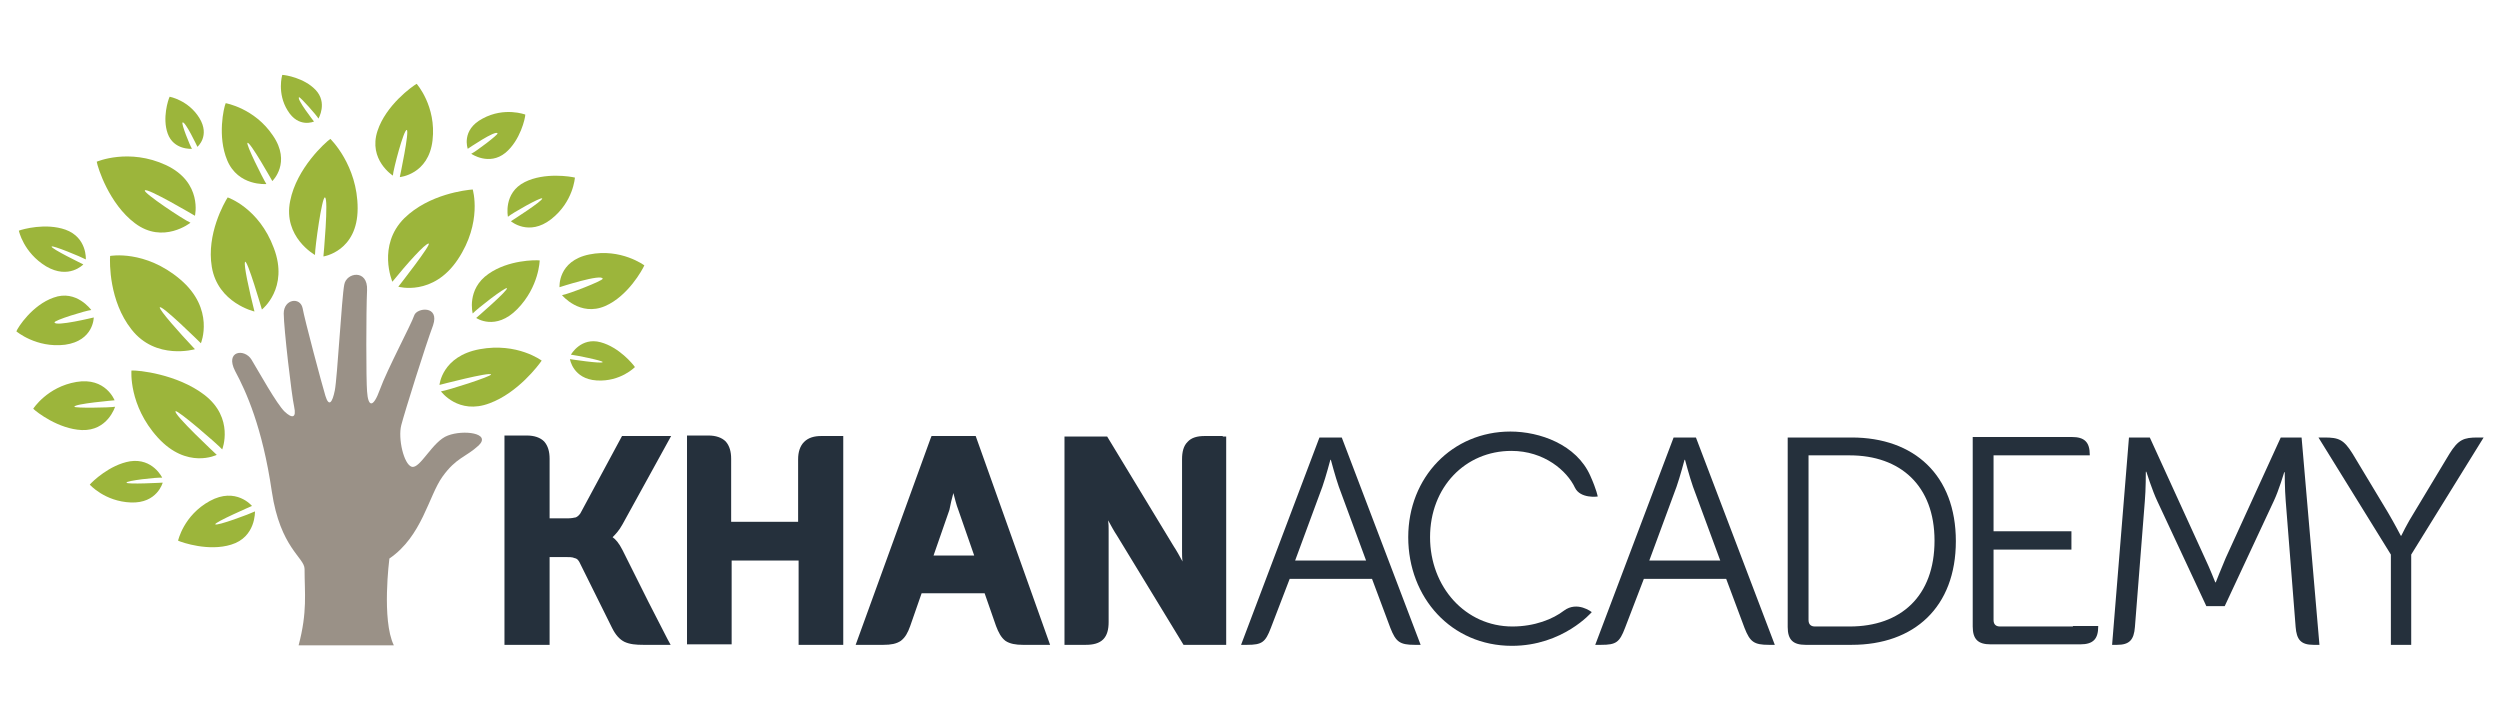
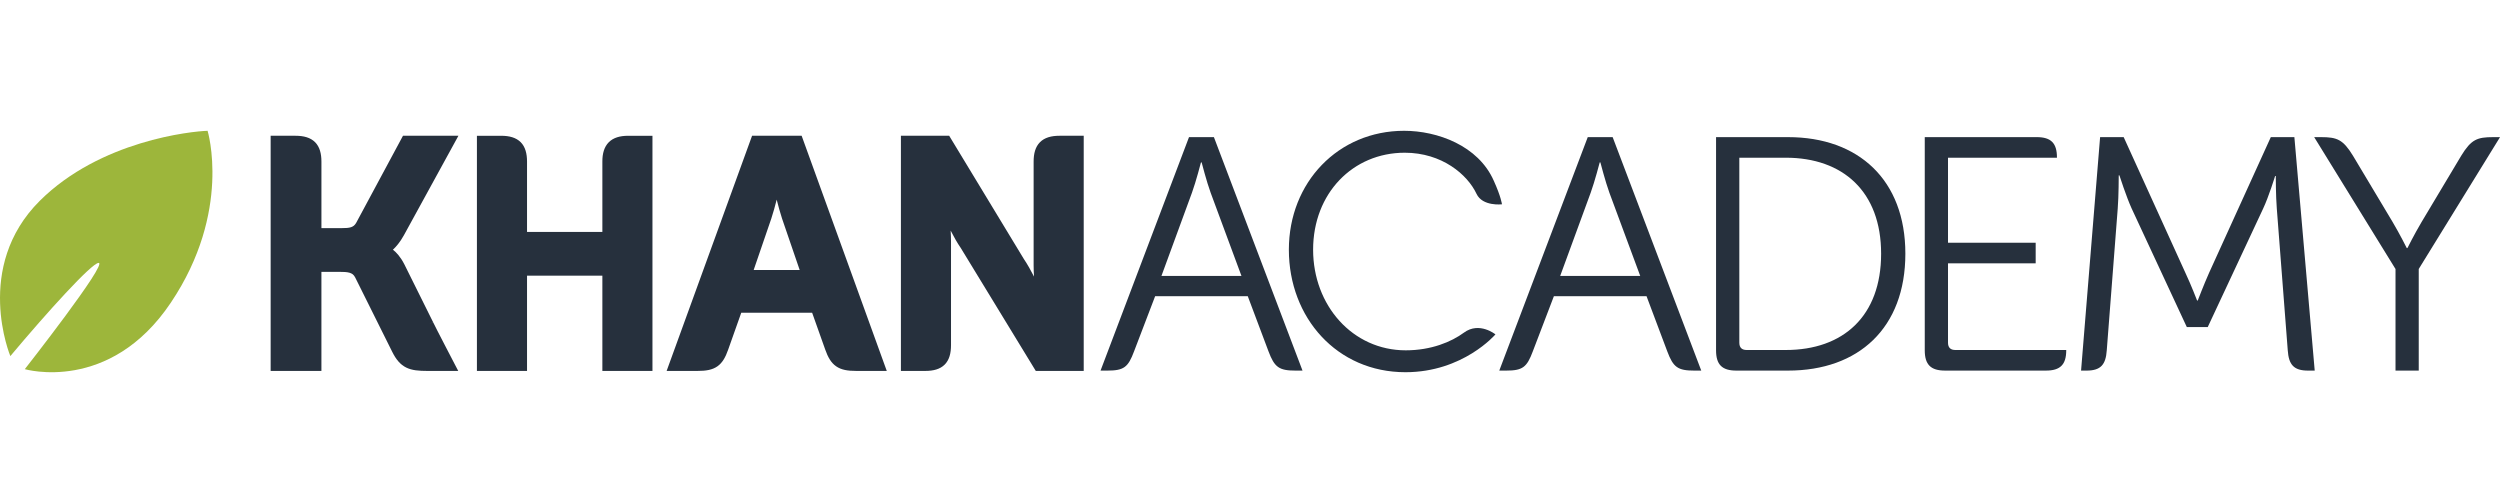
- <svg xmlns="http://www.w3.org/2000/svg" version="1.1" id="Layer_1" x="0px" y="0px" viewBox="0 0 504 144" enable-background="new 0 0 504 144" xml:space="preserve">
-   <path fill="#9A9187" d="M54.8,99.1c1.7,11.4,6.6,13.3,6.6,15.6c0,4.9,0.6,8.6-1.2,15.4h19.2c-2.5-5.1-0.9-17.5-0.9-17.5  c6.6-4.5,7.9-12.6,10.7-16.5c2.8-3.9,4.7-3.9,7.3-6.3c2.6-2.5-3.1-3.2-6.2-2c-3.1,1.1-5.6,6.8-7.3,6.3c-1.6-0.5-2.8-5.7-2.1-8.4  c0.7-2.7,4.9-16.1,6.4-20.1c1.4-4.1-3.3-3.6-3.8-2c-0.5,1.6-5.5,11-6.9,14.9c-1.4,3.9-2.4,3.5-2.6,0.4c-0.2-2.3-0.2-16.1,0-20.4  c0.2-4.3-4.2-3.6-4.6-1.1c-0.5,2.5-1.4,18.8-1.9,21.3c-0.5,2.5-1.2,3.4-1.9,1.1c-0.7-2.3-4.2-15.4-4.6-17.7  c-0.5-2.3-3.8-1.8-3.8,1.1c0,2.9,1.6,16.6,2.1,18.8c0.5,2.3-0.4,2.4-1.9,1c-1.6-1.5-5.3-8.2-6.7-10.5c-1.4-2.3-5.4-1.8-3.3,2.3  C49.6,78.9,52.9,86.1,54.8,99.1" />
-   <path fill="#9CB53B" d="M63.5,51.4c0,0-6.5-3.6-5-10.9c1.3-6.6,7.1-11.8,8.1-12.5c0,0,5.5,5.3,5.5,14c0,8.7-6.9,9.7-6.9,9.7  s1.1-11.8,0.3-11.9C64.9,39.7,63.5,49.8,63.5,51.4" />
-   <path fill="#9CB53B" d="M51.4,103.1c0,0,0.2,5.2-4.8,6.7c-4.5,1.4-9.8-0.4-10.7-0.8c0,0,1.1-5.1,6.4-8c5.3-2.9,8.5,1,8.5,1  s-7.6,3.3-7.4,3.7C43.7,106.1,50.4,103.6,51.4,103.1" />
-   <path fill="#9CB53B" d="M95.3,63.2c0,0-1.3-4.9,3.2-8c4-2.8,9.4-2.8,10.3-2.7c0,0-0.1,5.3-4.5,9.8c-4.4,4.5-8.3,1.8-8.3,1.8  s6.5-5.6,6.2-6C101.9,57.8,96.1,62.3,95.3,63.2" />
-   <path fill="#9CB53B" d="M88.9,78.9c0,0,3.5,4.8,9.8,2.4c5.7-2.1,9.9-7.7,10.5-8.6c0,0-4.9-3.7-12.5-2.3c-7.6,1.4-8.1,7.2-8.1,7.2  s10.3-2.7,10.4-2.1C99,75.9,90.3,78.7,88.9,78.9" />
-   <path fill="#9CB53B" d="M44.8,90.6c0,0,2.5-6.3-3.6-11c-5.5-4.2-13.4-5-14.7-4.9c0,0-0.6,7,5.3,13.5c5.9,6.5,11.9,3.5,11.9,3.5  s-8.9-8.3-8.3-8.8C35.8,82.6,43.7,89.4,44.8,90.6" />
-   <path fill="#9CB53B" d="M51.3,62.8c0,0-7.4-1.7-8.6-9c-1.1-6.6,2.5-12.9,3.2-14c0,0,6.3,2.1,9.3,10.2c3.1,8.1-2.4,12.4-2.4,12.4  s-3-10.3-3.4-9.6C49.1,53.4,50.2,58.4,51.3,62.8" />
-   <path fill="#9CB53B" d="M39.3,70.4c0,0-7.9,2.3-12.8-4C22,60.7,22.1,53,22.2,51.6c0,0,7-1.3,14.1,4.7c7.1,6,4.2,12.9,4.2,12.9  s-8.2-8.1-8.3-7.2C32.3,62.7,35.9,66.8,39.3,70.4" />
-   <path fill="#9CB53B" d="M79.1,56.8c0,0-3.1-7.3,2.4-12.8c5-4.9,12.5-5.7,13.8-5.8c0,0,2,6.6-3,14.1c-5,7.5-12,5.5-12,5.5  s6.9-8.8,6.1-8.7C85.7,49.1,82.1,53.1,79.1,56.8" />
-   <path fill="#9CB53B" d="M18.4,62.5c0,0-3-4.2-7.6-2.5c-4.3,1.5-7.2,6-7.5,6.8c0,0,4,3.4,9.8,2.7c5.8-0.8,5.8-5.5,5.8-5.5  s-7.8,1.9-7.9,1C10.8,64.6,17.3,62.6,18.4,62.5" />
-   <path fill="#9CB53B" d="M95,31c0,0,3.6,2.5,6.9-0.2c3-2.5,4-7,4-7.7c0,0-4.2-1.6-8.6,0.8c-4.4,2.3-3,6.1-3,6.1s5.7-3.9,6-3.1  C100.5,27.1,95.9,30.6,95,31" />
-   <path fill="#9CB53B" d="M64.2,23.9c0,0,1.9-3.2-0.6-5.8c-2.3-2.4-6.1-3-6.7-3c0,0-1.1,3.7,1.1,7.2c2.2,3.6,5.3,2.2,5.3,2.2  s-3.6-4.6-3-4.9C60.6,19.6,63.8,23.2,64.2,23.9" />
-   <path fill="#9CB53B" d="M38.7,30c0,0-3.7,0.3-4.9-3.1c-1.1-3.1,0.1-6.8,0.4-7.4c0,0,3.8,0.7,6,4.3c2.2,3.6-0.4,5.8-0.4,5.8  s-2.5-5.3-3-4.9C36.5,24.9,38.3,29.4,38.7,30" />
-   <path fill="#9CB53B" d="M113.3,59.5c0,0,3.6,4.4,8.7,2.2c4.6-2,7.5-7.3,7.9-8.2c0,0-4.7-3.5-11.1-2.2c-6.4,1.3-6,6.6-6,6.6  s8.6-2.8,8.7-1.7C121.5,56.6,114.6,59.3,113.3,59.5" />
-   <path fill="#9CB53B" d="M79.2,35.4c0,0-5-3.2-3.1-9c1.7-5.2,7-9,7.9-9.5c0,0,4,4.5,3.2,11.4c-0.8,6.9-6.6,7.4-6.6,7.4s2-9.4,1.4-9.5  C81.4,26.1,79.3,34.1,79.2,35.4" />
-   <path fill="#9CB53B" d="M102.4,43.7c0,0-1-4.8,3.4-7c4-2,9.3-1.1,10.1-0.9c0,0-0.3,4.9-4.8,8.4c-4.5,3.5-8.1,0.4-8.1,0.4  s6.6-4.2,6.3-4.6C109,39.7,103.2,43,102.4,43.7" />
-   <path fill="#9CB53B" d="M32.7,96.3c0,0-1.9-4-6.5-3.3c-4.1,0.7-7.6,4.1-8.1,4.7c0,0,3,3.4,8.3,3.6c5.3,0.2,6.4-4,6.4-4  s-7.3,0.4-7.3,0C25.4,96.9,31.7,96.2,32.7,96.3" />
-   <path fill="#9CB53B" d="M17.3,52.3c0,0,0.3-4.4-4.1-6c-4-1.4-8.6-0.1-9.4,0.2c0,0,0.9,4.4,5.5,7.2c4.6,2.7,7.5-0.4,7.5-0.4  s-6.6-3.2-6.4-3.6C10.6,49.4,16.4,51.8,17.3,52.3" />
-   <path fill="#9CB53B" d="M38.4,44.9c0,0-5.5,4.4-11.2,0.1c-5.2-3.9-7.5-11.2-7.7-12.4c0,0,6.5-2.8,14,0.7c7.4,3.5,5.8,10.2,5.8,10.2  s-9.8-5.8-10.1-5.1C28.9,38.9,37,44.3,38.4,44.9" />
-   <path fill="#9CB53B" d="M23.2,82c0,0-1.5,4.9-6.7,4.7c-4.7-0.2-9.1-3.6-9.8-4.3c0,0,2.8-4.4,8.7-5.4c5.9-1,7.7,3.7,7.7,3.7  S14.9,81.4,15,82C15,82.3,22.1,82.2,23.2,82" />
-   <path fill="#9CB53B" d="M115.1,71.5c0,0,2-3.6,6-2.5c3.7,1,6.5,4.4,6.9,5c0,0-2.9,3-7.7,2.7c-4.8-0.3-5.4-4.3-5.4-4.3s6.5,1,6.6,0.6  C121.6,72.7,116,71.6,115.1,71.5" />
-   <path fill="#9CB53B" d="M53.7,37.1c0,0-5.7,0.5-7.9-4.8c-2-4.8-0.7-10.6-0.3-11.5c0,0,5.8,1,9.5,6.5c3.8,5.5-0.1,9.2-0.1,9.2  s-4.5-8-5-7.7C49.5,29,53,36,53.7,37.1" />
-   <path fill="#25303C" d="M196.7,87.9h-8.9l-0.2,0.5L172.5,130h5.6c1.5,0,2.6-0.2,3.5-0.8c0.9-0.7,1.4-1.6,1.9-3l2.3-6.6h12.7l2.3,6.6  c0.5,1.3,1,2.3,1.9,3c0.9,0.6,2.1,0.8,3.5,0.8h5.5L196.7,87.9z M192.2,99.4c0.3,1.1,0.6,2.4,1,3.4l3.2,9.2h-8.2l3.2-9.2  C191.6,101.7,191.9,100.5,192.2,99.4" />
-   <path fill="#25303C" d="M130.7,121.3l-0.7,0.3L130.7,121.3l-5.2-10.4c-0.7-1.4-1.4-2.2-2-2.6c0.5-0.5,1.3-1.3,2-2.6l9.8-17.8h-9.9  l-8.4,15.6c-0.3,0.4-0.5,0.6-0.9,0.8c-0.4,0.1-1,0.2-1.7,0.2h-3.6V92.5c0-1.4-0.3-2.6-1.1-3.5c-0.8-0.8-2-1.2-3.5-1.2h-4.5v8.3v6.5  V130h9.1v-17.7h3.1c0.8,0,1.5,0,1.9,0.2c0.5,0.1,0.7,0.3,1,0.8l6.6,13.3c0.7,1.4,1.5,2.3,2.5,2.8c1.1,0.5,2.3,0.6,3.8,0.6h5.5  l-0.6-1.1C134.6,128.9,131.3,122.5,130.7,121.3" />
-   <path fill="#25303C" d="M169.2,87.9h-3.6c-1.4,0-2.6,0.3-3.5,1.2c-0.8,0.8-1.2,2-1.2,3.5v12.6h-13.5V92.5c0-1.4-0.3-2.6-1.1-3.5  c-0.8-0.8-2-1.2-3.5-1.2h-4.3v8.3v7.8v26h9V113H161V130h9v-25.5v-8.3v-8.3H169.2z" />
-   <path fill="#25303C" d="M246.5,87.9h-3.6c-1.5,0-2.7,0.3-3.5,1.2c-0.8,0.8-1.1,2-1.1,3.5v18.6c0,0.6,0,1.3,0.1,2  c-0.6-1.1-1.2-2.2-1.8-3.1l-13.4-22.1h-8.6v29.6v4.1v8.3h4.3h0c1.5,0,2.7-0.3,3.5-1.1c0.8-0.8,1.1-2,1.1-3.5v-18.5  c0-0.6,0-1.3-0.1-2c0.6,1.1,1.2,2.2,1.8,3.1l13.4,22h8.6v-27.2v-6.5v-8.3H246.5z" />
-   <path fill="#25303C" d="M266,88.2h4.5l15.9,41.8h-1.2c-3,0-3.8-0.6-4.9-3.4l-3.7-9.9H260l-3.8,9.9c-1.1,2.9-1.8,3.4-4.8,3.4h-1.2  L266,88.2z M275.4,113l-5.5-14.9c-0.7-2-1.6-5.4-1.6-5.4h-0.1c0,0-0.9,3.4-1.6,5.4l-5.5,14.9H275.4z" />
-   <path fill="#25303C" d="M337.4,88.2h4.5l15.9,41.8h-1.2c-3,0-3.8-0.6-4.9-3.4l-3.7-9.9h-16.6l-3.8,9.9c-1.1,2.9-1.8,3.4-4.8,3.4  h-1.2L337.4,88.2z M346.8,113l-5.5-14.9c-0.7-2-1.6-5.4-1.6-5.4h-0.1c0,0-0.9,3.4-1.6,5.4l-5.5,14.9H346.8z" />
-   <path fill="#25303C" d="M429.2,88.2h4.2l11.1,24.3c1,2.1,2.1,4.9,2.1,4.9h0.1c0,0,1.1-2.8,2-4.9l11.1-24.3h4.2l3.6,41.8h-1.2  c-2.6,0-3.4-1.1-3.6-3.6l-2-25.4c-0.2-2.3-0.2-5.8-0.2-5.8h-0.1c0,0-1.1,3.7-2.1,5.8l-9.9,21.2h-3.7l-9.9-21.2  c-1-2.1-2.2-5.9-2.2-5.9h-0.1c0,0,0,3.7-0.2,5.9l-2,25.4c-0.2,2.6-1.1,3.6-3.6,3.6h-1L429.2,88.2z" />
-   <path fill="#25303C" d="M482,111.8l-14.6-23.6h1.2c2.9,0,3.9,0.4,5.7,3.3l7.1,11.8c1.3,2.2,2.6,4.7,2.6,4.7h0.1c0,0,1.2-2.5,2.6-4.7  l7.1-11.8c1.8-2.9,2.9-3.3,5.7-3.3h1.2l-14.6,23.6V130H482V111.8z" />
-   <path fill="#25303C" d="M317.5,98.3c-1.6-3.4-6.2-7.4-12.8-7.4c-9.3,0-16.4,7.3-16.4,17.4c0,10,7.1,18,16.6,18  c4.5,0,8.2-1.5,10.4-3.2c2.7-2,5.6,0.3,5.6,0.3s-5.8,6.8-16.1,6.8c-12.2,0-20.9-9.7-20.9-21.9c0-12.1,8.9-21.3,20.6-21.3  c5.9,0,13.3,2.6,16.1,8.9c1.3,2.9,1.5,4.2,1.5,4.2S318.6,100.6,317.5,98.3" />
-   <path fill="#25303C" d="M373.3,88.2h-12.9v3.7v3.5v31c0,2.6,1.1,3.6,3.6,3.6h9.3c12.6,0,21-7.6,21-20.9  C394.3,95.8,385.9,88.2,373.3,88.2 M372.9,126.3h-7c-0.8,0-1.3-0.4-1.3-1.3V91.8h8.3c10.2,0,17.1,6.1,17.1,17.2  C390,120.2,383.2,126.3,372.9,126.3" />
-   <path fill="#25303C" d="M417.9,126.3h-4.3h-10.4c-0.8,0-1.3-0.4-1.3-1.3v-14.2h15.7v-3.7h-15.7V91.8h10.6h3.6h5.2v-0.1  c0-2.6-1.1-3.6-3.6-3.6h-20v3.7v4.8v29.7c0,2.6,1.1,3.6,3.6,3.6h18.1c2.6,0,3.6-1.1,3.6-3.6v-0.1H417.9z" />
+ <svg xmlns="http://www.w3.org/2000/svg" version="1.0" x="0px" y="0px" viewBox="0 0 272.347 54.8" enable-background="new 0 0 272.347 54.8" xml:space="preserve">
+   <g>
+     <path fill="#26303D" d="M87.33,14.79h-5.4l-0.107,0.295l-9.201,25.322h3.391c0.902,0,1.592-0.111,2.148-0.504    c0.555-0.396,0.877-1,1.164-1.811l1.426-4.021h7.723l1.428,4.02c0.289,0.814,0.621,1.422,1.186,1.814    c0.562,0.391,1.258,0.502,2.16,0.502h3.355L87.33,14.79z M84.611,21.749c0.176,0.686,0.385,1.459,0.584,2.059l1.922,5.607h-5.014    l1.922-5.605C84.226,23.208,84.437,22.435,84.611,21.749z" />
+     <path fill="#26303D" d="M47.183,35.103l-0.402,0.193l0.398-0.201l-3.131-6.303c-0.422-0.826-0.883-1.312-1.244-1.59    c0.334-0.307,0.775-0.807,1.199-1.58l5.936-10.832H43.9l-5.105,9.498c-0.162,0.269-0.314,0.377-0.555,0.463    c-0.242,0.082-0.594,0.104-1.035,0.101h-2.189v-7.246c0-0.873-0.186-1.602-0.686-2.111c-0.506-0.508-1.238-0.705-2.131-0.705    h-2.715v5.078v3.975v16.566h5.531V29.614h1.91c0.482,0,0.885,0.016,1.16,0.1c0.279,0.09,0.438,0.197,0.601,0.496l4.035,8.103    c0.416,0.844,0.887,1.41,1.535,1.729c0.646,0.315,1.375,0.365,2.314,0.367h3.35l-0.342-0.656    C49.576,39.747,47.521,35.812,47.183,35.103z" />
+     <path fill="#26303D" d="M70.628,14.792h-2.191c-0.877-0.002-1.607,0.195-2.115,0.701c-0.504,0.506-0.705,1.236-0.701,2.113v7.664    h-8.207v-7.664c0-0.873-0.184-1.602-0.685-2.111c-0.508-0.508-1.238-0.705-2.133-0.703h-2.641v5.078v4.723v15.816h5.459V30.034    h8.207v10.375h5.457V24.89v-5.02v-5.078H70.628z" />
+     <path fill="#26303D" d="M117.613,14.79h-2.193c-0.895,0-1.627,0.197-2.129,0.705c-0.504,0.51-0.689,1.238-0.689,2.111v11.316    c0,0.379,0.018,0.797,0.043,1.209c-0.338-0.656-0.725-1.354-1.104-1.91l-8.139-13.432h-5.258v18.023v2.516v5.08h2.642    c0.002,0,0.006,0,0.008,0c0.887,0,1.615-0.186,2.119-0.69c0.506-0.508,0.689-1.236,0.689-2.129V26.312    c0-0.373-0.016-0.785-0.039-1.191c0.336,0.658,0.725,1.352,1.105,1.899l8.17,13.391h5.221V23.843V19.87v-5.08H117.613z" />
+     <path fill="#26303D" d="M129.529,14.939h2.713l9.652,25.434h-0.752c-1.809,0-2.301-0.361-2.953-2.098l-2.258-6.006h-10.092    l-2.295,6.006c-0.65,1.736-1.105,2.098-2.918,2.098h-0.734L129.529,14.939z M135.244,30.062l-3.363-9.082    c-0.436-1.193-0.977-3.291-0.977-3.291h-0.072c0,0-0.543,2.098-0.977,3.291l-3.33,9.082H135.244z" />
+     <path fill="#26303D" d="M172.968,14.939h2.713l9.652,25.434h-0.752c-1.809,0-2.301-0.361-2.951-2.098l-2.258-6.006h-10.094    l-2.295,6.006c-0.65,1.736-1.105,2.098-2.916,2.098h-0.738L172.968,14.939z M178.685,30.062l-3.365-9.082    c-0.434-1.193-0.977-3.291-0.977-3.291h-0.072c0,0-0.543,2.098-0.979,3.291l-3.328,9.082H178.685z" />
+     <path fill="#26303D" d="M228.783,14.939h2.568l6.729,14.797c0.615,1.303,1.268,3.002,1.268,3.002h0.072    c0,0,0.65-1.699,1.229-3.002l6.73-14.797h2.568l2.215,25.434h-0.73c-1.557,0-2.1-0.652-2.207-2.207l-1.193-15.447    c-0.111-1.377-0.111-3.547-0.111-3.547h-0.072c0,0-0.688,2.244-1.303,3.547l-6.039,12.914h-2.277l-6.008-12.914    c-0.58-1.268-1.338-3.619-1.338-3.619h-0.072c0,0,0,2.242-0.109,3.619l-1.195,15.447c-0.107,1.555-0.65,2.207-2.207,2.207h-0.592    L228.783,14.939z" />
+     <path fill="#26303D" d="M260.961,29.302l-8.857-14.363h0.752c1.736,0,2.387,0.252,3.473,2.025l4.307,7.199    c0.795,1.338,1.553,2.859,1.553,2.859h0.074c0,0,0.76-1.521,1.555-2.859l4.305-7.199c1.086-1.774,1.736-2.025,3.475-2.025h0.752    l-8.855,14.363v11.07h-2.531V29.302z" />
+     <path fill="#26303D" d="M160.849,21.114c-0.98-2.088-3.752-4.477-7.818-4.477c-5.643,0-9.982,4.414-9.982,10.564    c0,6.078,4.305,10.963,10.094,10.963c2.756,0,4.965-0.916,6.34-1.93c1.672-1.23,3.428,0.193,3.428,0.193s-3.51,4.121-9.805,4.121    c-7.453,0-12.699-5.932-12.699-13.348c0-7.344,5.391-12.951,12.555-12.951c3.617,0,8.078,1.606,9.768,5.441    c0.791,1.74,0.893,2.566,0.893,2.566S161.507,22.513,160.849,21.114z" />
+     <path fill="#26303D" d="M194.796,14.939h-7.851v2.242v2.152v18.832c0,1.555,0.652,2.207,2.207,2.207h5.644    c7.67,0,12.772-4.633,12.772-12.736C207.568,19.607,202.466,14.939,194.796,14.939z M194.545,38.128h-4.27    c-0.506,0-0.795-0.252-0.795-0.797v-20.15h5.064c6.223,0,10.383,3.691,10.383,10.455    C204.927,34.439,200.802,38.128,194.545,38.128z" />
+     <path fill="#26303D" d="M221.943,38.128h-2.617h-6.316c-0.508,0-0.797-0.252-0.797-0.797v-8.645h9.551v-2.242h-9.551v-9.264h6.479    h2.203h3.186v-0.033c0-1.559-0.652-2.209-2.209-2.209h-12.191v2.242v2.916v18.068c0,1.555,0.652,2.207,2.207,2.207h11    c1.553,0,2.205-0.652,2.205-2.207v-0.037H221.943z" />
+   </g>
+   <path fill="#9DB63B" d="M1.127,38.792c0,0-4.051-9.692,3.21-16.919c6.597-6.561,16.55-7.575,18.277-7.623c0,0,2.673,8.773-4,18.717   c-6.666,9.947-15.912,7.249-15.912,7.249s9.134-11.644,8.03-11.574C9.965,28.689,5.171,33.965,1.127,38.792z" />
</svg>
